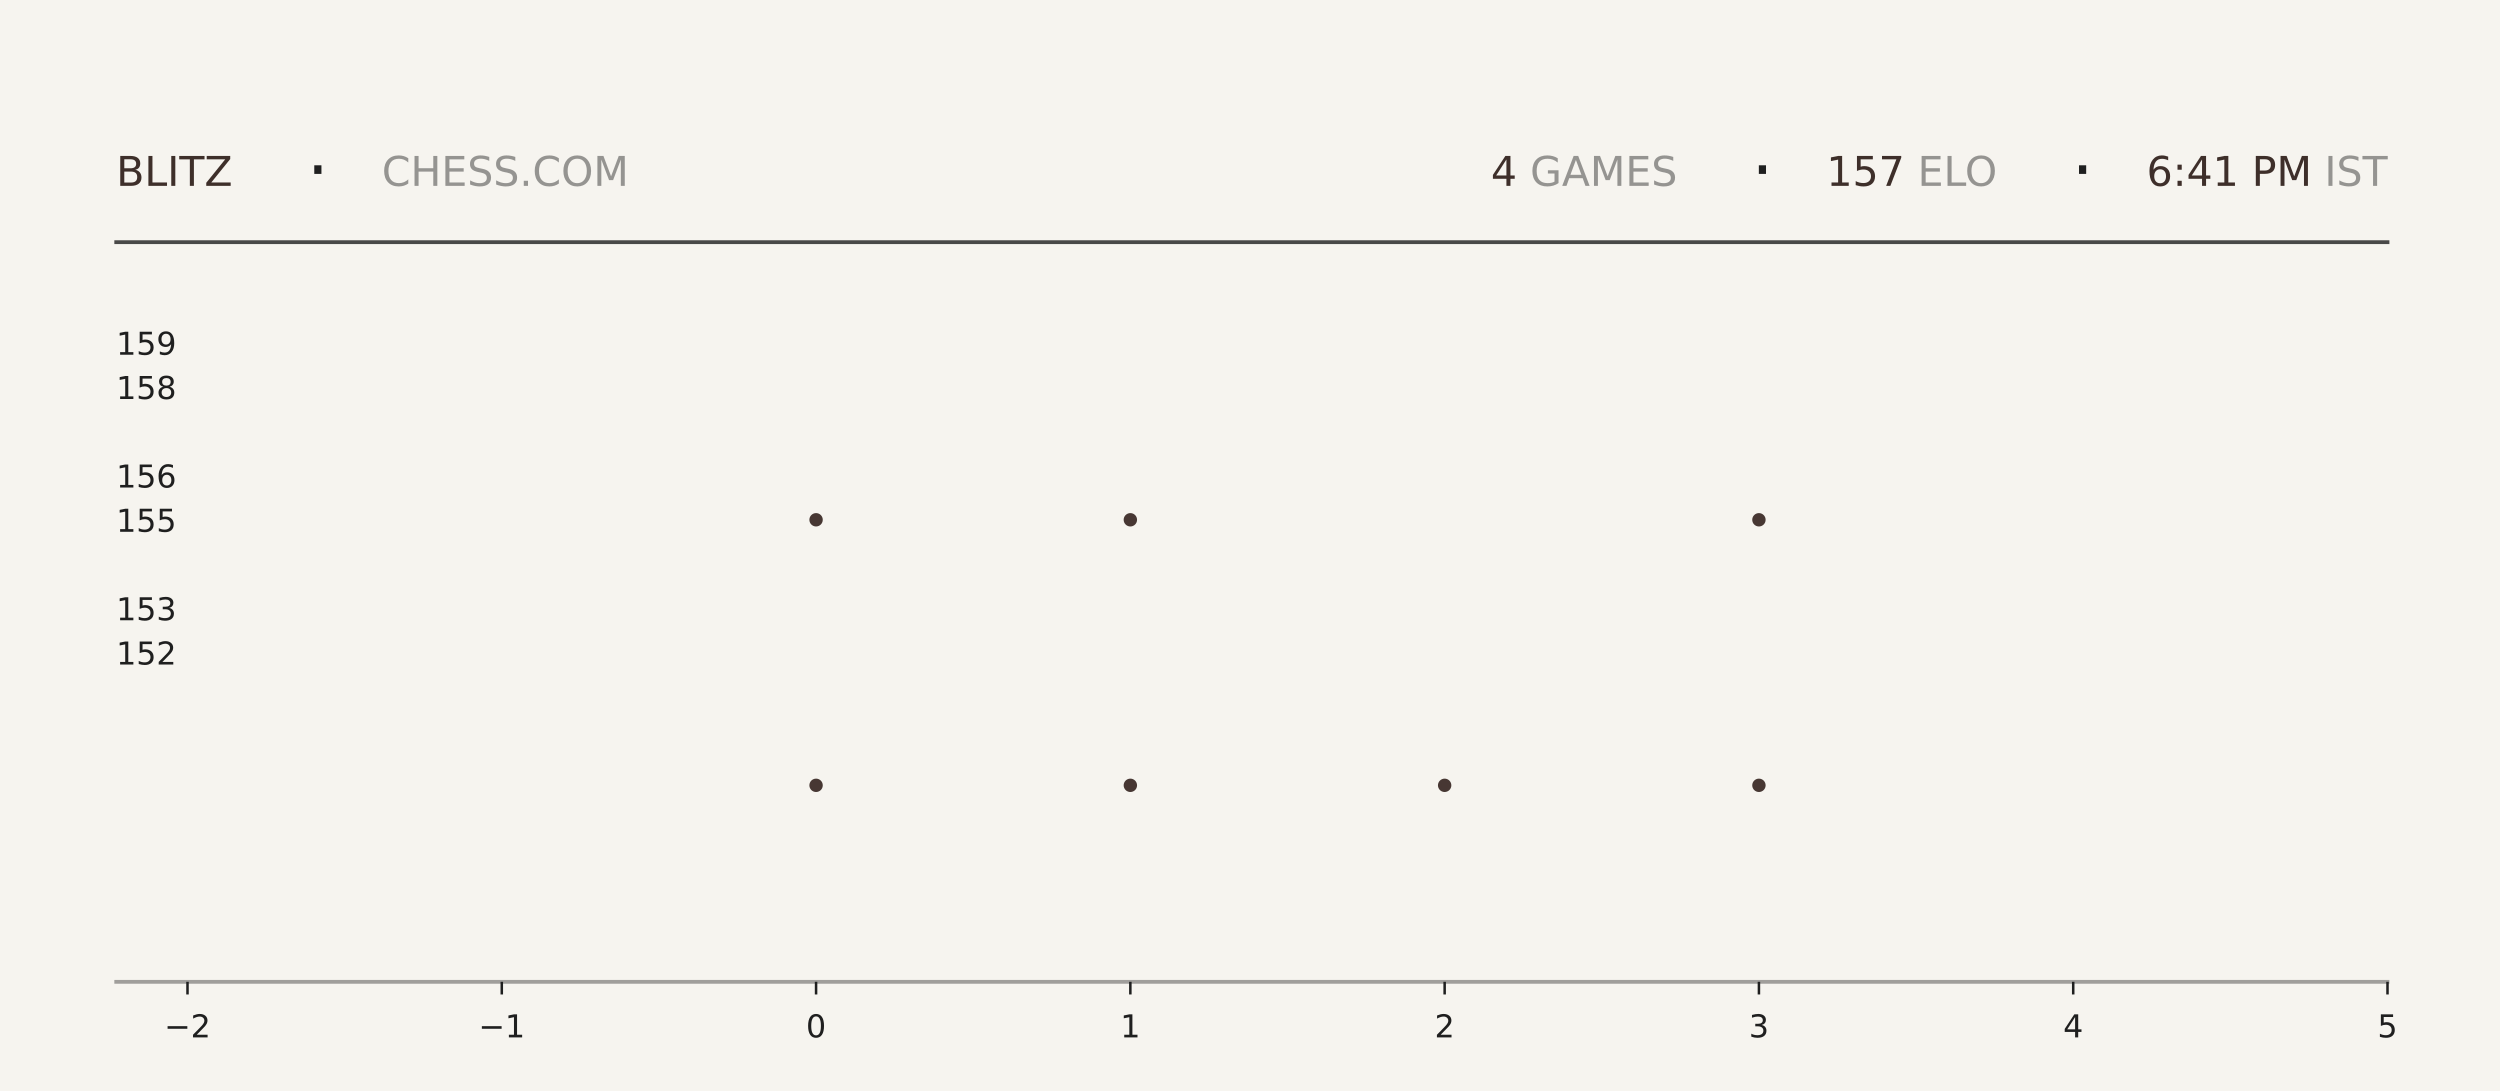
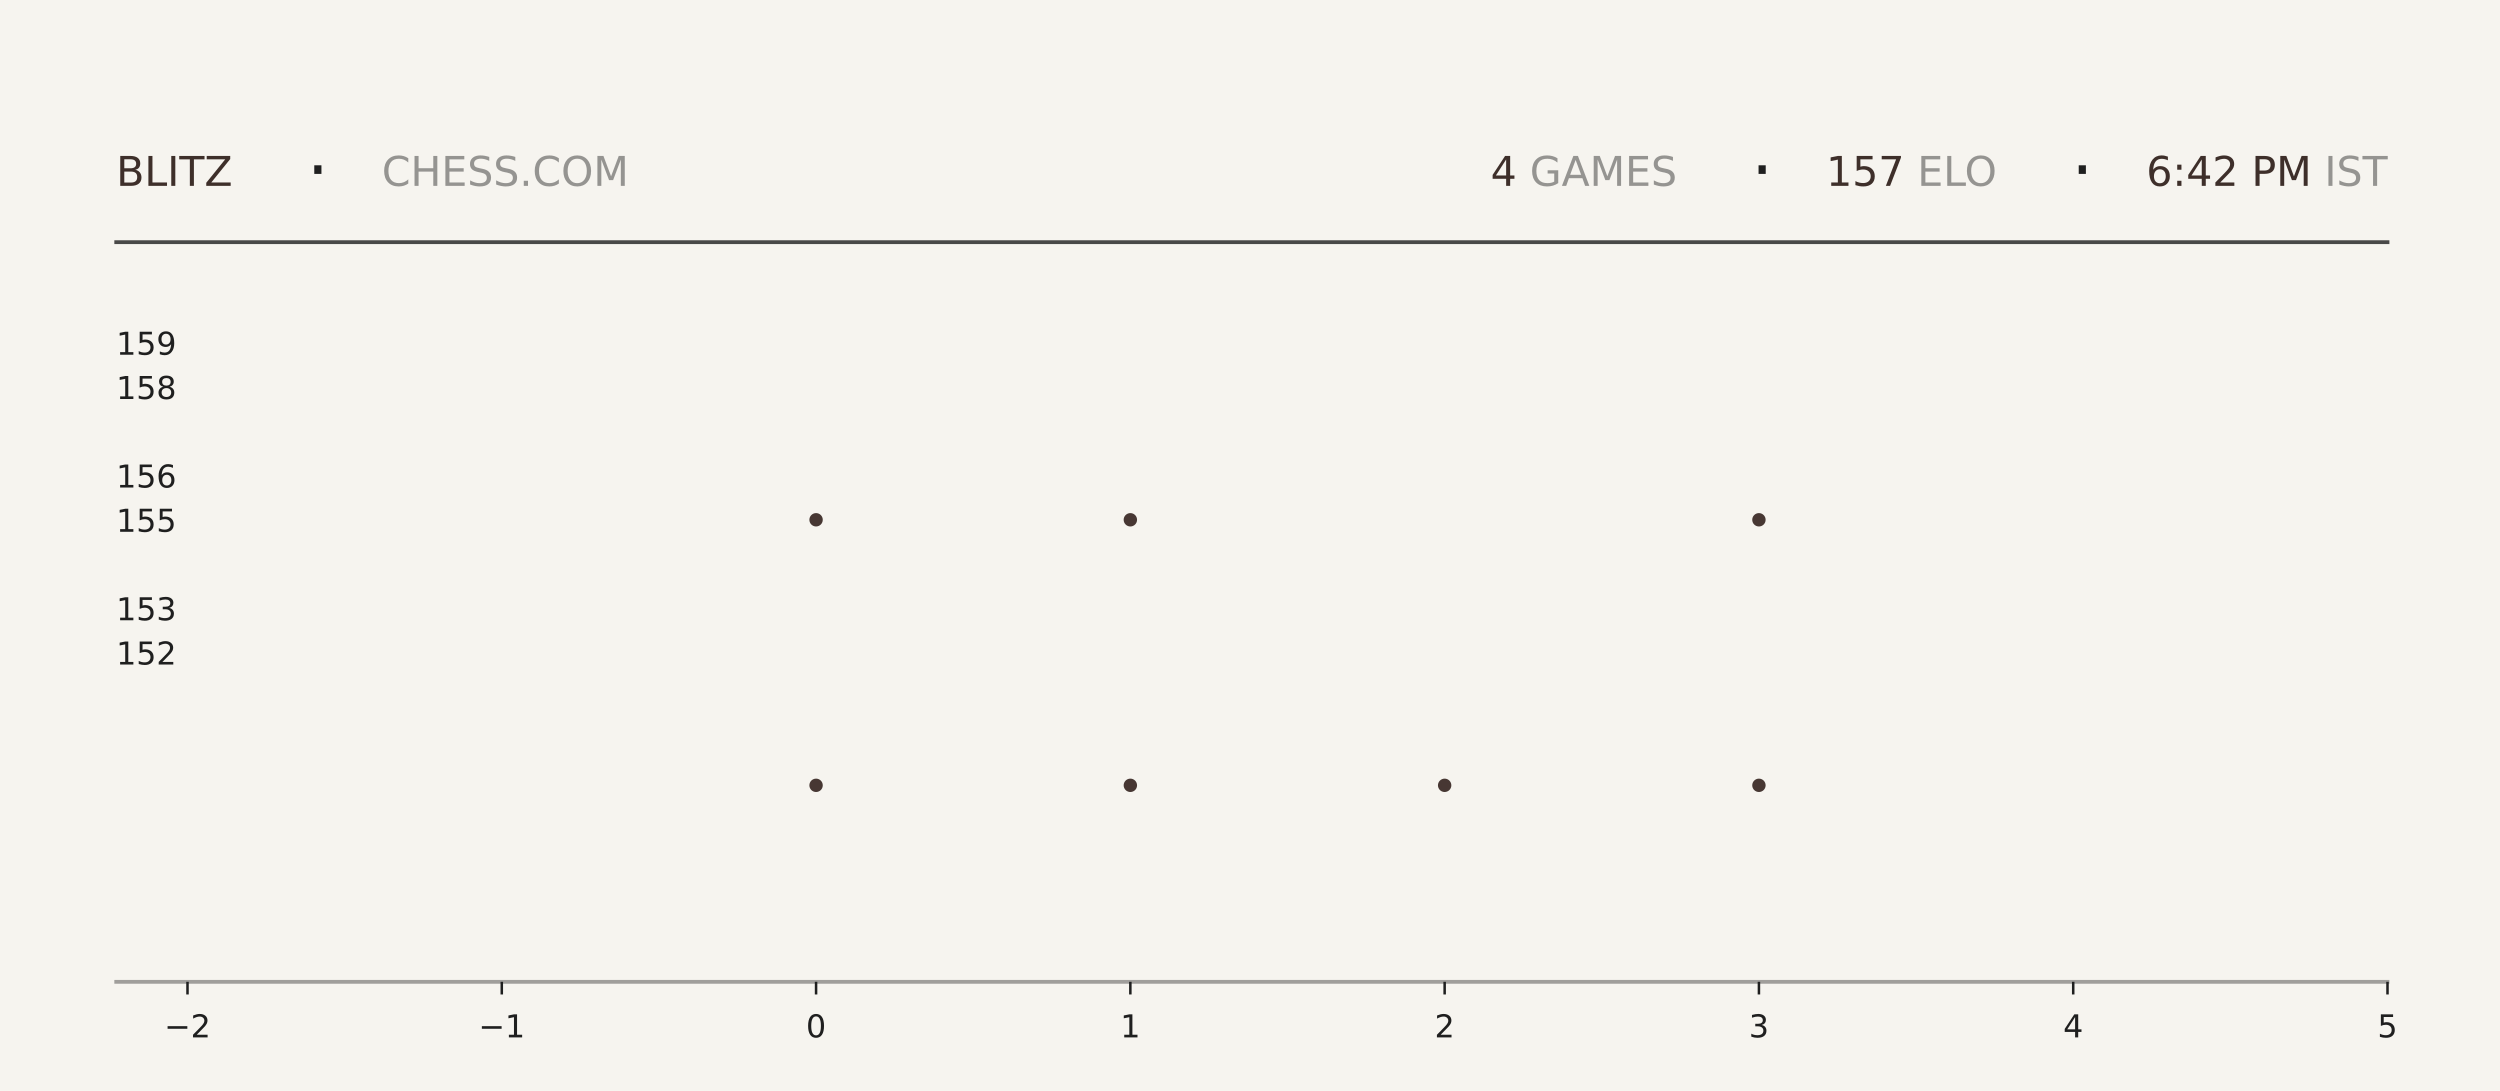
<svg xmlns="http://www.w3.org/2000/svg" xmlns:xlink="http://www.w3.org/1999/xlink" width="792pt" height="345.6pt" viewBox="0 0 792 345.6" version="1.1">
  <defs>
    <style type="text/css">*{stroke-linejoin: round; stroke-linecap: butt}</style>
  </defs>
  <g id="figure_1">
    <g id="patch_1">
      <path d="M 0 345.6  L 792 345.6  L 792 0  L 0 0  z " style="fill: #f6f4ef" />
    </g>
    <g id="axes_1">
      <g id="patch_2">
        <path d="M 59.4 311.04  L 756.36 311.04  L 756.36 103.68  L 59.4 103.68  z " style="fill: #f6f4ef" />
      </g>
      <g id="PathCollection_1">
        <defs>
-           <path id="me0f4d4de3a" d="M 0 2.121  C 0.563 2.121 1.102 1.898 1.5 1.5  C 1.898 1.102 2.121 0.563 2.121 0  C 2.121 -0.563 1.898 -1.102 1.5 -1.5  C 1.102 -1.898 0.563 -2.121 0 -2.121  C -0.563 -2.121 -1.102 -1.898 -1.5 -1.5  C -1.898 -1.102 -2.121 -0.563 -2.121 0  C -2.121 0.563 -1.898 1.102 -1.5 1.5  C -1.102 1.898 -0.563 2.121 0 2.121  z " />
-         </defs>
-         <g clip-path="url(#pf7cf1eb221)">
-           <use xlink:href="#me0f4d4de3a" x="258.531" y="248.79" style="fill: #3e2f2a; fill-opacity: 0.95" />
-           <use xlink:href="#me0f4d4de3a" x="258.531" y="164.668" style="fill: #3e2f2a; fill-opacity: 0.95" />
+           <path id="m424ac3eb09" d="M 0 2.121  C 0.563 2.121 1.102 1.898 1.5 1.5  C 1.898 1.102 2.121 0.563 2.121 0  C 2.121 -0.563 1.898 -1.102 1.5 -1.5  C 1.102 -1.898 0.563 -2.121 0 -2.121  C -0.563 -2.121 -1.102 -1.898 -1.5 -1.5  C -1.898 -1.102 -2.121 -0.563 -2.121 0  C -2.121 0.563 -1.898 1.102 -1.5 1.5  C -1.102 1.898 -0.563 2.121 0 2.121  z " />
+         </defs>
+         <g clip-path="url(#p5120059fdb)">
+           <use xlink:href="#m424ac3eb09" x="258.531" y="248.79" style="fill: #3e2f2a; fill-opacity: 0.95" />
+           <use xlink:href="#m424ac3eb09" x="258.531" y="164.668" style="fill: #3e2f2a; fill-opacity: 0.95" />
        </g>
      </g>
      <g id="PathCollection_2">
-         <g clip-path="url(#pf7cf1eb221)">
-           <use xlink:href="#me0f4d4de3a" x="358.097" y="248.79" style="fill: #3e2f2a; fill-opacity: 0.95" />
-           <use xlink:href="#me0f4d4de3a" x="358.097" y="164.668" style="fill: #3e2f2a; fill-opacity: 0.95" />
-           <use xlink:href="#me0f4d4de3a" x="358.097" y="80.547" style="fill: #3e2f2a; fill-opacity: 0.95" />
+         <g clip-path="url(#p5120059fdb)">
+           <use xlink:href="#m424ac3eb09" x="358.097" y="248.79" style="fill: #3e2f2a; fill-opacity: 0.95" />
+           <use xlink:href="#m424ac3eb09" x="358.097" y="164.668" style="fill: #3e2f2a; fill-opacity: 0.95" />
+           <use xlink:href="#m424ac3eb09" x="358.097" y="80.547" style="fill: #3e2f2a; fill-opacity: 0.95" />
        </g>
      </g>
      <g id="PathCollection_3">
-         <g clip-path="url(#pf7cf1eb221)">
-           <use xlink:href="#me0f4d4de3a" x="457.663" y="248.79" style="fill: #3e2f2a; fill-opacity: 0.95" />
+         <g clip-path="url(#p5120059fdb)">
+           <use xlink:href="#m424ac3eb09" x="457.663" y="248.79" style="fill: #3e2f2a; fill-opacity: 0.95" />
        </g>
      </g>
      <g id="PathCollection_4">
-         <g clip-path="url(#pf7cf1eb221)">
-           <use xlink:href="#me0f4d4de3a" x="557.229" y="248.79" style="fill: #3e2f2a; fill-opacity: 0.95" />
-           <use xlink:href="#me0f4d4de3a" x="557.229" y="164.668" style="fill: #3e2f2a; fill-opacity: 0.95" />
-           <use xlink:href="#me0f4d4de3a" x="557.229" y="80.547" style="fill: #3e2f2a; fill-opacity: 0.95" />
+         <g clip-path="url(#p5120059fdb)">
+           <use xlink:href="#m424ac3eb09" x="557.229" y="248.79" style="fill: #3e2f2a; fill-opacity: 0.95" />
+           <use xlink:href="#m424ac3eb09" x="557.229" y="164.668" style="fill: #3e2f2a; fill-opacity: 0.95" />
+           <use xlink:href="#m424ac3eb09" x="557.229" y="80.547" style="fill: #3e2f2a; fill-opacity: 0.95" />
        </g>
      </g>
      <g id="matplotlib.axis_1">
        <g id="xtick_1">
          <g id="line2d_1">
            <defs>
-               <path id="mce48bc7294" d="M 0 0  L 0 4  " style="stroke: #1f1f1f; stroke-width: 0.8" />
+               <path id="me70c20232d" d="M 0 0  L 0 4  " style="stroke: #1f1f1f; stroke-width: 0.8" />
            </defs>
            <g>
-               <use xlink:href="#mce48bc7294" x="59.4" y="311.04" style="fill: #1f1f1f; stroke: #1f1f1f; stroke-width: 0.8" />
+               <use xlink:href="#me70c20232d" x="59.4" y="311.04" style="fill: #1f1f1f; stroke: #1f1f1f; stroke-width: 0.8" />
            </g>
          </g>
          <g id="text_1">
            <g style="fill: #1f1f1f" transform="translate(52.02891 328.6384) scale(0.1 -0.1)">
              <defs>
                <path id="DejaVuSans-2212" d="M 678 2272  L 4684 2272  L 4684 1741  L 678 1741  L 678 2272  z " transform="scale(0.015625)" />
                <path id="DejaVuSans-32" d="M 1228 531  L 3431 531  L 3431 0  L 469 0  L 469 531  Q 828 903 1448 1529  Q 2069 2156 2228 2338  Q 2531 2678 2651 2914  Q 2772 3150 2772 3378  Q 2772 3750 2511 3984  Q 2250 4219 1831 4219  Q 1534 4219 1204 4116  Q 875 4013 500 3803  L 500 4441  Q 881 4594 1212 4672  Q 1544 4750 1819 4750  Q 2544 4750 2975 4387  Q 3406 4025 3406 3419  Q 3406 3131 3298 2873  Q 3191 2616 2906 2266  Q 2828 2175 2409 1742  Q 1991 1309 1228 531  z " transform="scale(0.015625)" />
              </defs>
              <use xlink:href="#DejaVuSans-2212" />
              <use xlink:href="#DejaVuSans-32" transform="translate(83.78906 0)" />
            </g>
          </g>
        </g>
        <g id="xtick_2">
          <g id="line2d_2">
            <g>
-               <use xlink:href="#mce48bc7294" x="158.966" y="311.04" style="fill: #1f1f1f; stroke: #1f1f1f; stroke-width: 0.8" />
+               <use xlink:href="#me70c20232d" x="158.966" y="311.04" style="fill: #1f1f1f; stroke: #1f1f1f; stroke-width: 0.8" />
            </g>
          </g>
          <g id="text_2">
            <g style="fill: #1f1f1f" transform="translate(151.5946 328.6384) scale(0.1 -0.1)">
              <defs>
                <path id="DejaVuSans-31" d="M 794 531  L 1825 531  L 1825 4091  L 703 3866  L 703 4441  L 1819 4666  L 2450 4666  L 2450 531  L 3481 531  L 3481 0  L 794 0  L 794 531  z " transform="scale(0.015625)" />
              </defs>
              <use xlink:href="#DejaVuSans-2212" />
              <use xlink:href="#DejaVuSans-31" transform="translate(83.78906 0)" />
            </g>
          </g>
        </g>
        <g id="xtick_3">
          <g id="line2d_3">
            <g>
-               <use xlink:href="#mce48bc7294" x="258.531" y="311.04" style="fill: #1f1f1f; stroke: #1f1f1f; stroke-width: 0.8" />
+               <use xlink:href="#me70c20232d" x="258.531" y="311.04" style="fill: #1f1f1f; stroke: #1f1f1f; stroke-width: 0.8" />
            </g>
          </g>
          <g id="text_3">
            <g style="fill: #1f1f1f" transform="translate(255.3502 328.6384) scale(0.1 -0.1)">
              <defs>
                <path id="DejaVuSans-30" d="M 2034 4250  Q 1547 4250 1301 3770  Q 1056 3291 1056 2328  Q 1056 1369 1301 889  Q 1547 409 2034 409  Q 2525 409 2770 889  Q 3016 1369 3016 2328  Q 3016 3291 2770 3770  Q 2525 4250 2034 4250  z M 2034 4750  Q 2819 4750 3233 4129  Q 3647 3509 3647 2328  Q 3647 1150 3233 529  Q 2819 -91 2034 -91  Q 1250 -91 836 529  Q 422 1150 422 2328  Q 422 3509 836 4129  Q 1250 4750 2034 4750  z " transform="scale(0.015625)" />
              </defs>
              <use xlink:href="#DejaVuSans-30" />
            </g>
          </g>
        </g>
        <g id="xtick_4">
          <g id="line2d_4">
            <g>
-               <use xlink:href="#mce48bc7294" x="358.097" y="311.04" style="fill: #1f1f1f; stroke: #1f1f1f; stroke-width: 0.8" />
+               <use xlink:href="#me70c20232d" x="358.097" y="311.04" style="fill: #1f1f1f; stroke: #1f1f1f; stroke-width: 0.8" />
            </g>
          </g>
          <g id="text_4">
            <g style="fill: #1f1f1f" transform="translate(354.9159 328.6384) scale(0.1 -0.1)">
              <use xlink:href="#DejaVuSans-31" />
            </g>
          </g>
        </g>
        <g id="xtick_5">
          <g id="line2d_5">
            <g>
-               <use xlink:href="#mce48bc7294" x="457.663" y="311.04" style="fill: #1f1f1f; stroke: #1f1f1f; stroke-width: 0.8" />
+               <use xlink:href="#me70c20232d" x="457.663" y="311.04" style="fill: #1f1f1f; stroke: #1f1f1f; stroke-width: 0.8" />
            </g>
          </g>
          <g id="text_5">
            <g style="fill: #1f1f1f" transform="translate(454.4816 328.6384) scale(0.1 -0.1)">
              <use xlink:href="#DejaVuSans-32" />
            </g>
          </g>
        </g>
        <g id="xtick_6">
          <g id="line2d_6">
            <g>
-               <use xlink:href="#mce48bc7294" x="557.229" y="311.04" style="fill: #1f1f1f; stroke: #1f1f1f; stroke-width: 0.8" />
+               <use xlink:href="#me70c20232d" x="557.229" y="311.04" style="fill: #1f1f1f; stroke: #1f1f1f; stroke-width: 0.8" />
            </g>
          </g>
          <g id="text_6">
            <g style="fill: #1f1f1f" transform="translate(554.0473 328.6384) scale(0.1 -0.1)">
              <defs>
                <path id="DejaVuSans-33" d="M 2597 2516  Q 3050 2419 3304 2112  Q 3559 1806 3559 1356  Q 3559 666 3084 287  Q 2609 -91 1734 -91  Q 1441 -91 1130 -33  Q 819 25 488 141  L 488 750  Q 750 597 1062 519  Q 1375 441 1716 441  Q 2309 441 2620 675  Q 2931 909 2931 1356  Q 2931 1769 2642 2001  Q 2353 2234 1838 2234  L 1294 2234  L 1294 2753  L 1863 2753  Q 2328 2753 2575 2939  Q 2822 3125 2822 3475  Q 2822 3834 2567 4026  Q 2313 4219 1838 4219  Q 1578 4219 1281 4162  Q 984 4106 628 3988  L 628 4550  Q 988 4650 1302 4700  Q 1616 4750 1894 4750  Q 2613 4750 3031 4423  Q 3450 4097 3450 3541  Q 3450 3153 3228 2886  Q 3006 2619 2597 2516  z " transform="scale(0.015625)" />
              </defs>
              <use xlink:href="#DejaVuSans-33" />
            </g>
          </g>
        </g>
        <g id="xtick_7">
          <g id="line2d_7">
            <g>
-               <use xlink:href="#mce48bc7294" x="656.794" y="311.04" style="fill: #1f1f1f; stroke: #1f1f1f; stroke-width: 0.8" />
+               <use xlink:href="#me70c20232d" x="656.794" y="311.04" style="fill: #1f1f1f; stroke: #1f1f1f; stroke-width: 0.8" />
            </g>
          </g>
          <g id="text_7">
            <g style="fill: #1f1f1f" transform="translate(653.613 328.6384) scale(0.1 -0.1)">
              <defs>
                <path id="DejaVuSans-34" d="M 2419 4116  L 825 1625  L 2419 1625  L 2419 4116  z M 2253 4666  L 3047 4666  L 3047 1625  L 3713 1625  L 3713 1100  L 3047 1100  L 3047 0  L 2419 0  L 2419 1100  L 313 1100  L 313 1709  L 2253 4666  z " transform="scale(0.015625)" />
              </defs>
              <use xlink:href="#DejaVuSans-34" />
            </g>
          </g>
        </g>
        <g id="xtick_8">
          <g id="line2d_8">
            <g>
-               <use xlink:href="#mce48bc7294" x="756.36" y="311.04" style="fill: #1f1f1f; stroke: #1f1f1f; stroke-width: 0.8" />
+               <use xlink:href="#me70c20232d" x="756.36" y="311.04" style="fill: #1f1f1f; stroke: #1f1f1f; stroke-width: 0.8" />
            </g>
          </g>
          <g id="text_8">
            <g style="fill: #1f1f1f" transform="translate(753.1788 328.6384) scale(0.1 -0.1)">
              <defs>
                <path id="DejaVuSans-35" d="M 691 4666  L 3169 4666  L 3169 4134  L 1269 4134  L 1269 2991  Q 1406 3038 1543 3061  Q 1681 3084 1819 3084  Q 2600 3084 3056 2656  Q 3513 2228 3513 1497  Q 3513 744 3044 326  Q 2575 -91 1722 -91  Q 1428 -91 1123 -41  Q 819 9 494 109  L 494 744  Q 775 591 1075 516  Q 1375 441 1709 441  Q 2250 441 2565 725  Q 2881 1009 2881 1497  Q 2881 1984 2565 2268  Q 2250 2553 1709 2553  Q 1456 2553 1204 2497  Q 953 2441 691 2322  L 691 4666  z " transform="scale(0.015625)" />
              </defs>
              <use xlink:href="#DejaVuSans-35" />
            </g>
          </g>
        </g>
      </g>
      <g id="matplotlib.axis_2">
        <g id="ytick_1">
          <g id="line2d_9" />
          <g id="text_9">
            <g style="fill: #1f1f1f" transform="translate(36.8125 210.5283) scale(0.1 -0.1)">
              <use xlink:href="#DejaVuSans-31" />
              <use xlink:href="#DejaVuSans-35" transform="translate(63.62305 0)" />
              <use xlink:href="#DejaVuSans-32" transform="translate(127.2461 0)" />
            </g>
          </g>
        </g>
        <g id="ytick_2">
          <g id="line2d_10" />
          <g id="text_10">
            <g style="fill: #1f1f1f" transform="translate(36.8125 196.508) scale(0.1 -0.1)">
              <use xlink:href="#DejaVuSans-31" />
              <use xlink:href="#DejaVuSans-35" transform="translate(63.62305 0)" />
              <use xlink:href="#DejaVuSans-33" transform="translate(127.2461 0)" />
            </g>
          </g>
        </g>
        <g id="ytick_3">
          <g id="line2d_11" />
          <g id="text_11">
            <g style="fill: #1f1f1f" transform="translate(36.8125 168.4675) scale(0.1 -0.1)">
              <use xlink:href="#DejaVuSans-31" />
              <use xlink:href="#DejaVuSans-35" transform="translate(63.62305 0)" />
              <use xlink:href="#DejaVuSans-35" transform="translate(127.2461 0)" />
            </g>
          </g>
        </g>
        <g id="ytick_4">
          <g id="line2d_12" />
          <g id="text_12">
            <g style="fill: #1f1f1f" transform="translate(36.8125 154.4472) scale(0.1 -0.1)">
              <defs>
                <path id="DejaVuSans-36" d="M 2113 2584  Q 1688 2584 1439 2293  Q 1191 2003 1191 1497  Q 1191 994 1439 701  Q 1688 409 2113 409  Q 2538 409 2786 701  Q 3034 994 3034 1497  Q 3034 2003 2786 2293  Q 2538 2584 2113 2584  z M 3366 4563  L 3366 3988  Q 3128 4100 2886 4159  Q 2644 4219 2406 4219  Q 1781 4219 1451 3797  Q 1122 3375 1075 2522  Q 1259 2794 1537 2939  Q 1816 3084 2150 3084  Q 2853 3084 3261 2657  Q 3669 2231 3669 1497  Q 3669 778 3244 343  Q 2819 -91 2113 -91  Q 1303 -91 875 529  Q 447 1150 447 2328  Q 447 3434 972 4092  Q 1497 4750 2381 4750  Q 2619 4750 2861 4703  Q 3103 4656 3366 4563  z " transform="scale(0.015625)" />
              </defs>
              <use xlink:href="#DejaVuSans-31" />
              <use xlink:href="#DejaVuSans-35" transform="translate(63.62305 0)" />
              <use xlink:href="#DejaVuSans-36" transform="translate(127.2461 0)" />
            </g>
          </g>
        </g>
        <g id="ytick_5">
          <g id="line2d_13" />
          <g id="text_13">
            <g style="fill: #1f1f1f" transform="translate(36.8125 126.4066) scale(0.1 -0.1)">
              <defs>
                <path id="DejaVuSans-38" d="M 2034 2216  Q 1584 2216 1326 1975  Q 1069 1734 1069 1313  Q 1069 891 1326 650  Q 1584 409 2034 409  Q 2484 409 2743 651  Q 3003 894 3003 1313  Q 3003 1734 2745 1975  Q 2488 2216 2034 2216  z M 1403 2484  Q 997 2584 770 2862  Q 544 3141 544 3541  Q 544 4100 942 4425  Q 1341 4750 2034 4750  Q 2731 4750 3128 4425  Q 3525 4100 3525 3541  Q 3525 3141 3298 2862  Q 3072 2584 2669 2484  Q 3125 2378 3379 2068  Q 3634 1759 3634 1313  Q 3634 634 3220 271  Q 2806 -91 2034 -91  Q 1263 -91 848 271  Q 434 634 434 1313  Q 434 1759 690 2068  Q 947 2378 1403 2484  z M 1172 3481  Q 1172 3119 1398 2916  Q 1625 2713 2034 2713  Q 2441 2713 2670 2916  Q 2900 3119 2900 3481  Q 2900 3844 2670 4047  Q 2441 4250 2034 4250  Q 1625 4250 1398 4047  Q 1172 3844 1172 3481  z " transform="scale(0.015625)" />
              </defs>
              <use xlink:href="#DejaVuSans-31" />
              <use xlink:href="#DejaVuSans-35" transform="translate(63.62305 0)" />
              <use xlink:href="#DejaVuSans-38" transform="translate(127.2461 0)" />
            </g>
          </g>
        </g>
        <g id="ytick_6">
          <g id="line2d_14" />
          <g id="text_14">
            <g style="fill: #1f1f1f" transform="translate(36.8125 112.3863) scale(0.1 -0.1)">
              <defs>
                <path id="DejaVuSans-39" d="M 703 97  L 703 672  Q 941 559 1184 500  Q 1428 441 1663 441  Q 2288 441 2617 861  Q 2947 1281 2994 2138  Q 2813 1869 2534 1725  Q 2256 1581 1919 1581  Q 1219 1581 811 2004  Q 403 2428 403 3163  Q 403 3881 828 4315  Q 1253 4750 1959 4750  Q 2769 4750 3195 4129  Q 3622 3509 3622 2328  Q 3622 1225 3098 567  Q 2575 -91 1691 -91  Q 1453 -91 1209 -44  Q 966 3 703 97  z M 1959 2075  Q 2384 2075 2632 2365  Q 2881 2656 2881 3163  Q 2881 3666 2632 3958  Q 2384 4250 1959 4250  Q 1534 4250 1286 3958  Q 1038 3666 1038 3163  Q 1038 2656 1286 2365  Q 1534 2075 1959 2075  z " transform="scale(0.015625)" />
              </defs>
              <use xlink:href="#DejaVuSans-31" />
              <use xlink:href="#DejaVuSans-35" transform="translate(63.62305 0)" />
              <use xlink:href="#DejaVuSans-39" transform="translate(127.2461 0)" />
            </g>
          </g>
        </g>
      </g>
    </g>
    <g id="line2d_15">
      <path d="M 36.82 76.723  L 756.36 76.723  " style="fill: none; stroke: #1f1f1f; stroke-opacity: 0.8; stroke-width: 1.2; stroke-linecap: square" />
    </g>
    <g id="line2d_16">
      <path d="M 36.82 311.04  L 756.36 311.04  " style="fill: none; stroke: #1f1f1f; stroke-opacity: 0.4; stroke-width: 1.2; stroke-linecap: square" />
    </g>
    <g id="text_15">
      <g style="fill: #3e2f2a" transform="translate(36.82 58.88319) scale(0.13 -0.13)">
        <defs>
          <path id="DejaVuSans-42" d="M 1259 2228  L 1259 519  L 2272 519  Q 2781 519 3026 730  Q 3272 941 3272 1375  Q 3272 1813 3026 2020  Q 2781 2228 2272 2228  L 1259 2228  z M 1259 4147  L 1259 2741  L 2194 2741  Q 2656 2741 2882 2914  Q 3109 3088 3109 3444  Q 3109 3797 2882 3972  Q 2656 4147 2194 4147  L 1259 4147  z M 628 4666  L 2241 4666  Q 2963 4666 3353 4366  Q 3744 4066 3744 3513  Q 3744 3084 3544 2831  Q 3344 2578 2956 2516  Q 3422 2416 3680 2098  Q 3938 1781 3938 1306  Q 3938 681 3513 340  Q 3088 0 2303 0  L 628 0  L 628 4666  z " transform="scale(0.015625)" />
          <path id="DejaVuSans-4c" d="M 628 4666  L 1259 4666  L 1259 531  L 3531 531  L 3531 0  L 628 0  L 628 4666  z " transform="scale(0.015625)" />
          <path id="DejaVuSans-49" d="M 628 4666  L 1259 4666  L 1259 0  L 628 0  L 628 4666  z " transform="scale(0.015625)" />
          <path id="DejaVuSans-54" d="M -19 4666  L 3928 4666  L 3928 4134  L 2272 4134  L 2272 0  L 1638 0  L 1638 4134  L -19 4134  L -19 4666  z " transform="scale(0.015625)" />
          <path id="DejaVuSans-5a" d="M 359 4666  L 4025 4666  L 4025 4184  L 1075 531  L 4097 531  L 4097 0  L 288 0  L 288 481  L 3238 4134  L 359 4134  L 359 4666  z " transform="scale(0.015625)" />
        </defs>
        <use xlink:href="#DejaVuSans-42" />
        <use xlink:href="#DejaVuSans-4c" transform="translate(68.60352 0)" />
        <use xlink:href="#DejaVuSans-49" transform="translate(124.3164 0)" />
        <use xlink:href="#DejaVuSans-54" transform="translate(153.8086 0)" />
        <use xlink:href="#DejaVuSans-5a" transform="translate(214.8926 0)" />
      </g>
    </g>
    <g id="text_16">
      <g style="fill: #1f1f1f" transform="translate(97.21 61.36662) scale(0.22 -0.22)">
        <defs>
          <path id="DejaVuSans-b7" d="M 684 2619  L 1344 2619  L 1344 1825  L 684 1825  L 684 2619  z " transform="scale(0.015625)" />
        </defs>
        <use xlink:href="#DejaVuSans-b7" />
      </g>
    </g>
    <g id="text_17">
      <g style="fill: #1f1f1f; opacity: 0.45" transform="translate(120.97 58.88319) scale(0.13 -0.13)">
        <defs>
          <path id="DejaVuSans-43" d="M 4122 4306  L 4122 3641  Q 3803 3938 3442 4084  Q 3081 4231 2675 4231  Q 1875 4231 1450 3742  Q 1025 3253 1025 2328  Q 1025 1406 1450 917  Q 1875 428 2675 428  Q 3081 428 3442 575  Q 3803 722 4122 1019  L 4122 359  Q 3791 134 3420 21  Q 3050 -91 2638 -91  Q 1578 -91 968 557  Q 359 1206 359 2328  Q 359 3453 968 4101  Q 1578 4750 2638 4750  Q 3056 4750 3426 4639  Q 3797 4528 4122 4306  z " transform="scale(0.015625)" />
          <path id="DejaVuSans-48" d="M 628 4666  L 1259 4666  L 1259 2753  L 3553 2753  L 3553 4666  L 4184 4666  L 4184 0  L 3553 0  L 3553 2222  L 1259 2222  L 1259 0  L 628 0  L 628 4666  z " transform="scale(0.015625)" />
          <path id="DejaVuSans-45" d="M 628 4666  L 3578 4666  L 3578 4134  L 1259 4134  L 1259 2753  L 3481 2753  L 3481 2222  L 1259 2222  L 1259 531  L 3634 531  L 3634 0  L 628 0  L 628 4666  z " transform="scale(0.015625)" />
          <path id="DejaVuSans-53" d="M 3425 4513  L 3425 3897  Q 3066 4069 2747 4153  Q 2428 4238 2131 4238  Q 1616 4238 1336 4038  Q 1056 3838 1056 3469  Q 1056 3159 1242 3001  Q 1428 2844 1947 2747  L 2328 2669  Q 3034 2534 3370 2195  Q 3706 1856 3706 1288  Q 3706 609 3251 259  Q 2797 -91 1919 -91  Q 1588 -91 1214 -16  Q 841 59 441 206  L 441 856  Q 825 641 1194 531  Q 1563 422 1919 422  Q 2459 422 2753 634  Q 3047 847 3047 1241  Q 3047 1584 2836 1778  Q 2625 1972 2144 2069  L 1759 2144  Q 1053 2284 737 2584  Q 422 2884 422 3419  Q 422 4038 858 4394  Q 1294 4750 2059 4750  Q 2388 4750 2728 4690  Q 3069 4631 3425 4513  z " transform="scale(0.015625)" />
          <path id="DejaVuSans-2e" d="M 684 794  L 1344 794  L 1344 0  L 684 0  L 684 794  z " transform="scale(0.015625)" />
          <path id="DejaVuSans-4f" d="M 2522 4238  Q 1834 4238 1429 3725  Q 1025 3213 1025 2328  Q 1025 1447 1429 934  Q 1834 422 2522 422  Q 3209 422 3611 934  Q 4013 1447 4013 2328  Q 4013 3213 3611 3725  Q 3209 4238 2522 4238  z M 2522 4750  Q 3503 4750 4090 4092  Q 4678 3434 4678 2328  Q 4678 1225 4090 567  Q 3503 -91 2522 -91  Q 1538 -91 948 565  Q 359 1222 359 2328  Q 359 3434 948 4092  Q 1538 4750 2522 4750  z " transform="scale(0.015625)" />
          <path id="DejaVuSans-4d" d="M 628 4666  L 1569 4666  L 2759 1491  L 3956 4666  L 4897 4666  L 4897 0  L 4281 0  L 4281 4097  L 3078 897  L 2444 897  L 1241 4097  L 1241 0  L 628 0  L 628 4666  z " transform="scale(0.015625)" />
        </defs>
        <use xlink:href="#DejaVuSans-43" />
        <use xlink:href="#DejaVuSans-48" transform="translate(69.82422 0)" />
        <use xlink:href="#DejaVuSans-45" transform="translate(145.0195 0)" />
        <use xlink:href="#DejaVuSans-53" transform="translate(208.2031 0)" />
        <use xlink:href="#DejaVuSans-53" transform="translate(271.6797 0)" />
        <use xlink:href="#DejaVuSans-2e" transform="translate(335.1562 0)" />
        <use xlink:href="#DejaVuSans-43" transform="translate(366.9434 0)" />
        <use xlink:href="#DejaVuSans-4f" transform="translate(436.7676 0)" />
        <use xlink:href="#DejaVuSans-4d" transform="translate(515.4785 0)" />
      </g>
    </g>
    <g id="text_18">
-       <g style="fill: #3e2f2a" transform="translate(472.32 58.88319) scale(0.13 -0.13)">
+       <g style="fill: #3e2f2a" transform="translate(472.23 58.88319) scale(0.13 -0.13)">
        <use xlink:href="#DejaVuSans-34" />
      </g>
    </g>
    <g id="text_19">
-       <g style="fill: #1f1f1f; opacity: 0.45" transform="translate(480.6 58.88319) scale(0.13 -0.13)">
+       <g style="fill: #1f1f1f; opacity: 0.45" transform="translate(480.51 58.88319) scale(0.13 -0.13)">
        <defs>
          <path id="DejaVuSans-20" transform="scale(0.015625)" />
          <path id="DejaVuSans-47" d="M 3809 666  L 3809 1919  L 2778 1919  L 2778 2438  L 4434 2438  L 4434 434  Q 4069 175 3628 42  Q 3188 -91 2688 -91  Q 1594 -91 976 548  Q 359 1188 359 2328  Q 359 3472 976 4111  Q 1594 4750 2688 4750  Q 3144 4750 3555 4637  Q 3966 4525 4313 4306  L 4313 3634  Q 3963 3931 3569 4081  Q 3175 4231 2741 4231  Q 1884 4231 1454 3753  Q 1025 3275 1025 2328  Q 1025 1384 1454 906  Q 1884 428 2741 428  Q 3075 428 3337 486  Q 3600 544 3809 666  z " transform="scale(0.015625)" />
          <path id="DejaVuSans-41" d="M 2188 4044  L 1331 1722  L 3047 1722  L 2188 4044  z M 1831 4666  L 2547 4666  L 4325 0  L 3669 0  L 3244 1197  L 1141 1197  L 716 0  L 50 0  L 1831 4666  z " transform="scale(0.015625)" />
        </defs>
        <use xlink:href="#DejaVuSans-20" />
        <use xlink:href="#DejaVuSans-47" transform="translate(31.78711 0)" />
        <use xlink:href="#DejaVuSans-41" transform="translate(109.2773 0)" />
        <use xlink:href="#DejaVuSans-4d" transform="translate(177.6855 0)" />
        <use xlink:href="#DejaVuSans-45" transform="translate(263.9648 0)" />
        <use xlink:href="#DejaVuSans-53" transform="translate(327.1484 0)" />
      </g>
    </g>
    <g id="text_20">
-       <g style="fill: #1f1f1f" transform="translate(554.85 61.36662) scale(0.22 -0.22)">
+       <g style="fill: #1f1f1f" transform="translate(554.76 61.36662) scale(0.22 -0.22)">
        <use xlink:href="#DejaVuSans-b7" />
      </g>
    </g>
    <g id="text_21">
-       <g style="fill: #3e2f2a" transform="translate(578.61 58.88319) scale(0.13 -0.13)">
+       <g style="fill: #3e2f2a" transform="translate(578.52 58.88319) scale(0.13 -0.13)">
        <defs>
          <path id="DejaVuSans-37" d="M 525 4666  L 3525 4666  L 3525 4397  L 1831 0  L 1172 0  L 2766 4134  L 525 4134  L 525 4666  z " transform="scale(0.015625)" />
        </defs>
        <use xlink:href="#DejaVuSans-31" />
        <use xlink:href="#DejaVuSans-35" transform="translate(63.62305 0)" />
        <use xlink:href="#DejaVuSans-37" transform="translate(127.2461 0)" />
      </g>
    </g>
    <g id="text_22">
-       <g style="fill: #1f1f1f; opacity: 0.45" transform="translate(603.36 58.88319) scale(0.13 -0.13)">
+       <g style="fill: #1f1f1f; opacity: 0.45" transform="translate(603.27 58.88319) scale(0.13 -0.13)">
        <use xlink:href="#DejaVuSans-20" />
        <use xlink:href="#DejaVuSans-45" transform="translate(31.78711 0)" />
        <use xlink:href="#DejaVuSans-4c" transform="translate(94.9707 0)" />
        <use xlink:href="#DejaVuSans-4f" transform="translate(147.0586 0)" />
      </g>
    </g>
    <g id="text_23">
-       <g style="fill: #1f1f1f" transform="translate(656.28 61.36662) scale(0.22 -0.22)">
+       <g style="fill: #1f1f1f" transform="translate(656.19 61.36662) scale(0.22 -0.22)">
        <use xlink:href="#DejaVuSans-b7" />
      </g>
    </g>
    <g id="text_24">
-       <g style="fill: #3e2f2a" transform="translate(680.04 58.88319) scale(0.13 -0.13)">
+       <g style="fill: #3e2f2a" transform="translate(679.95 58.88319) scale(0.13 -0.13)">
        <defs>
          <path id="DejaVuSans-3a" d="M 750 794  L 1409 794  L 1409 0  L 750 0  L 750 794  z M 750 3309  L 1409 3309  L 1409 2516  L 750 2516  L 750 3309  z " transform="scale(0.015625)" />
          <path id="DejaVuSans-50" d="M 1259 4147  L 1259 2394  L 2053 2394  Q 2494 2394 2734 2622  Q 2975 2850 2975 3272  Q 2975 3691 2734 3919  Q 2494 4147 2053 4147  L 1259 4147  z M 628 4666  L 2053 4666  Q 2838 4666 3239 4311  Q 3641 3956 3641 3272  Q 3641 2581 3239 2228  Q 2838 1875 2053 1875  L 1259 1875  L 1259 0  L 628 0  L 628 4666  z " transform="scale(0.015625)" />
        </defs>
        <use xlink:href="#DejaVuSans-36" />
        <use xlink:href="#DejaVuSans-3a" transform="translate(63.62305 0)" />
        <use xlink:href="#DejaVuSans-34" transform="translate(97.31445 0)" />
-         <use xlink:href="#DejaVuSans-31" transform="translate(160.9375 0)" />
+         <use xlink:href="#DejaVuSans-32" transform="translate(160.9375 0)" />
        <use xlink:href="#DejaVuSans-20" transform="translate(224.5605 0)" />
        <use xlink:href="#DejaVuSans-50" transform="translate(256.3477 0)" />
        <use xlink:href="#DejaVuSans-4d" transform="translate(316.6504 0)" />
      </g>
    </g>
    <g id="text_25">
      <g style="fill: #1f1f1f; opacity: 0.45" transform="translate(732.24 58.88319) scale(0.13 -0.13)">
        <use xlink:href="#DejaVuSans-20" />
        <use xlink:href="#DejaVuSans-49" transform="translate(31.78711 0)" />
        <use xlink:href="#DejaVuSans-53" transform="translate(61.2793 0)" />
        <use xlink:href="#DejaVuSans-54" transform="translate(124.7559 0)" />
      </g>
    </g>
  </g>
  <defs>
-     <clipPath id="pf7cf1eb221">
+     <clipPath id="p5120059fdb">
      <rect x="59.4" y="103.68" width="696.96" height="207.36" />
    </clipPath>
  </defs>
</svg>
